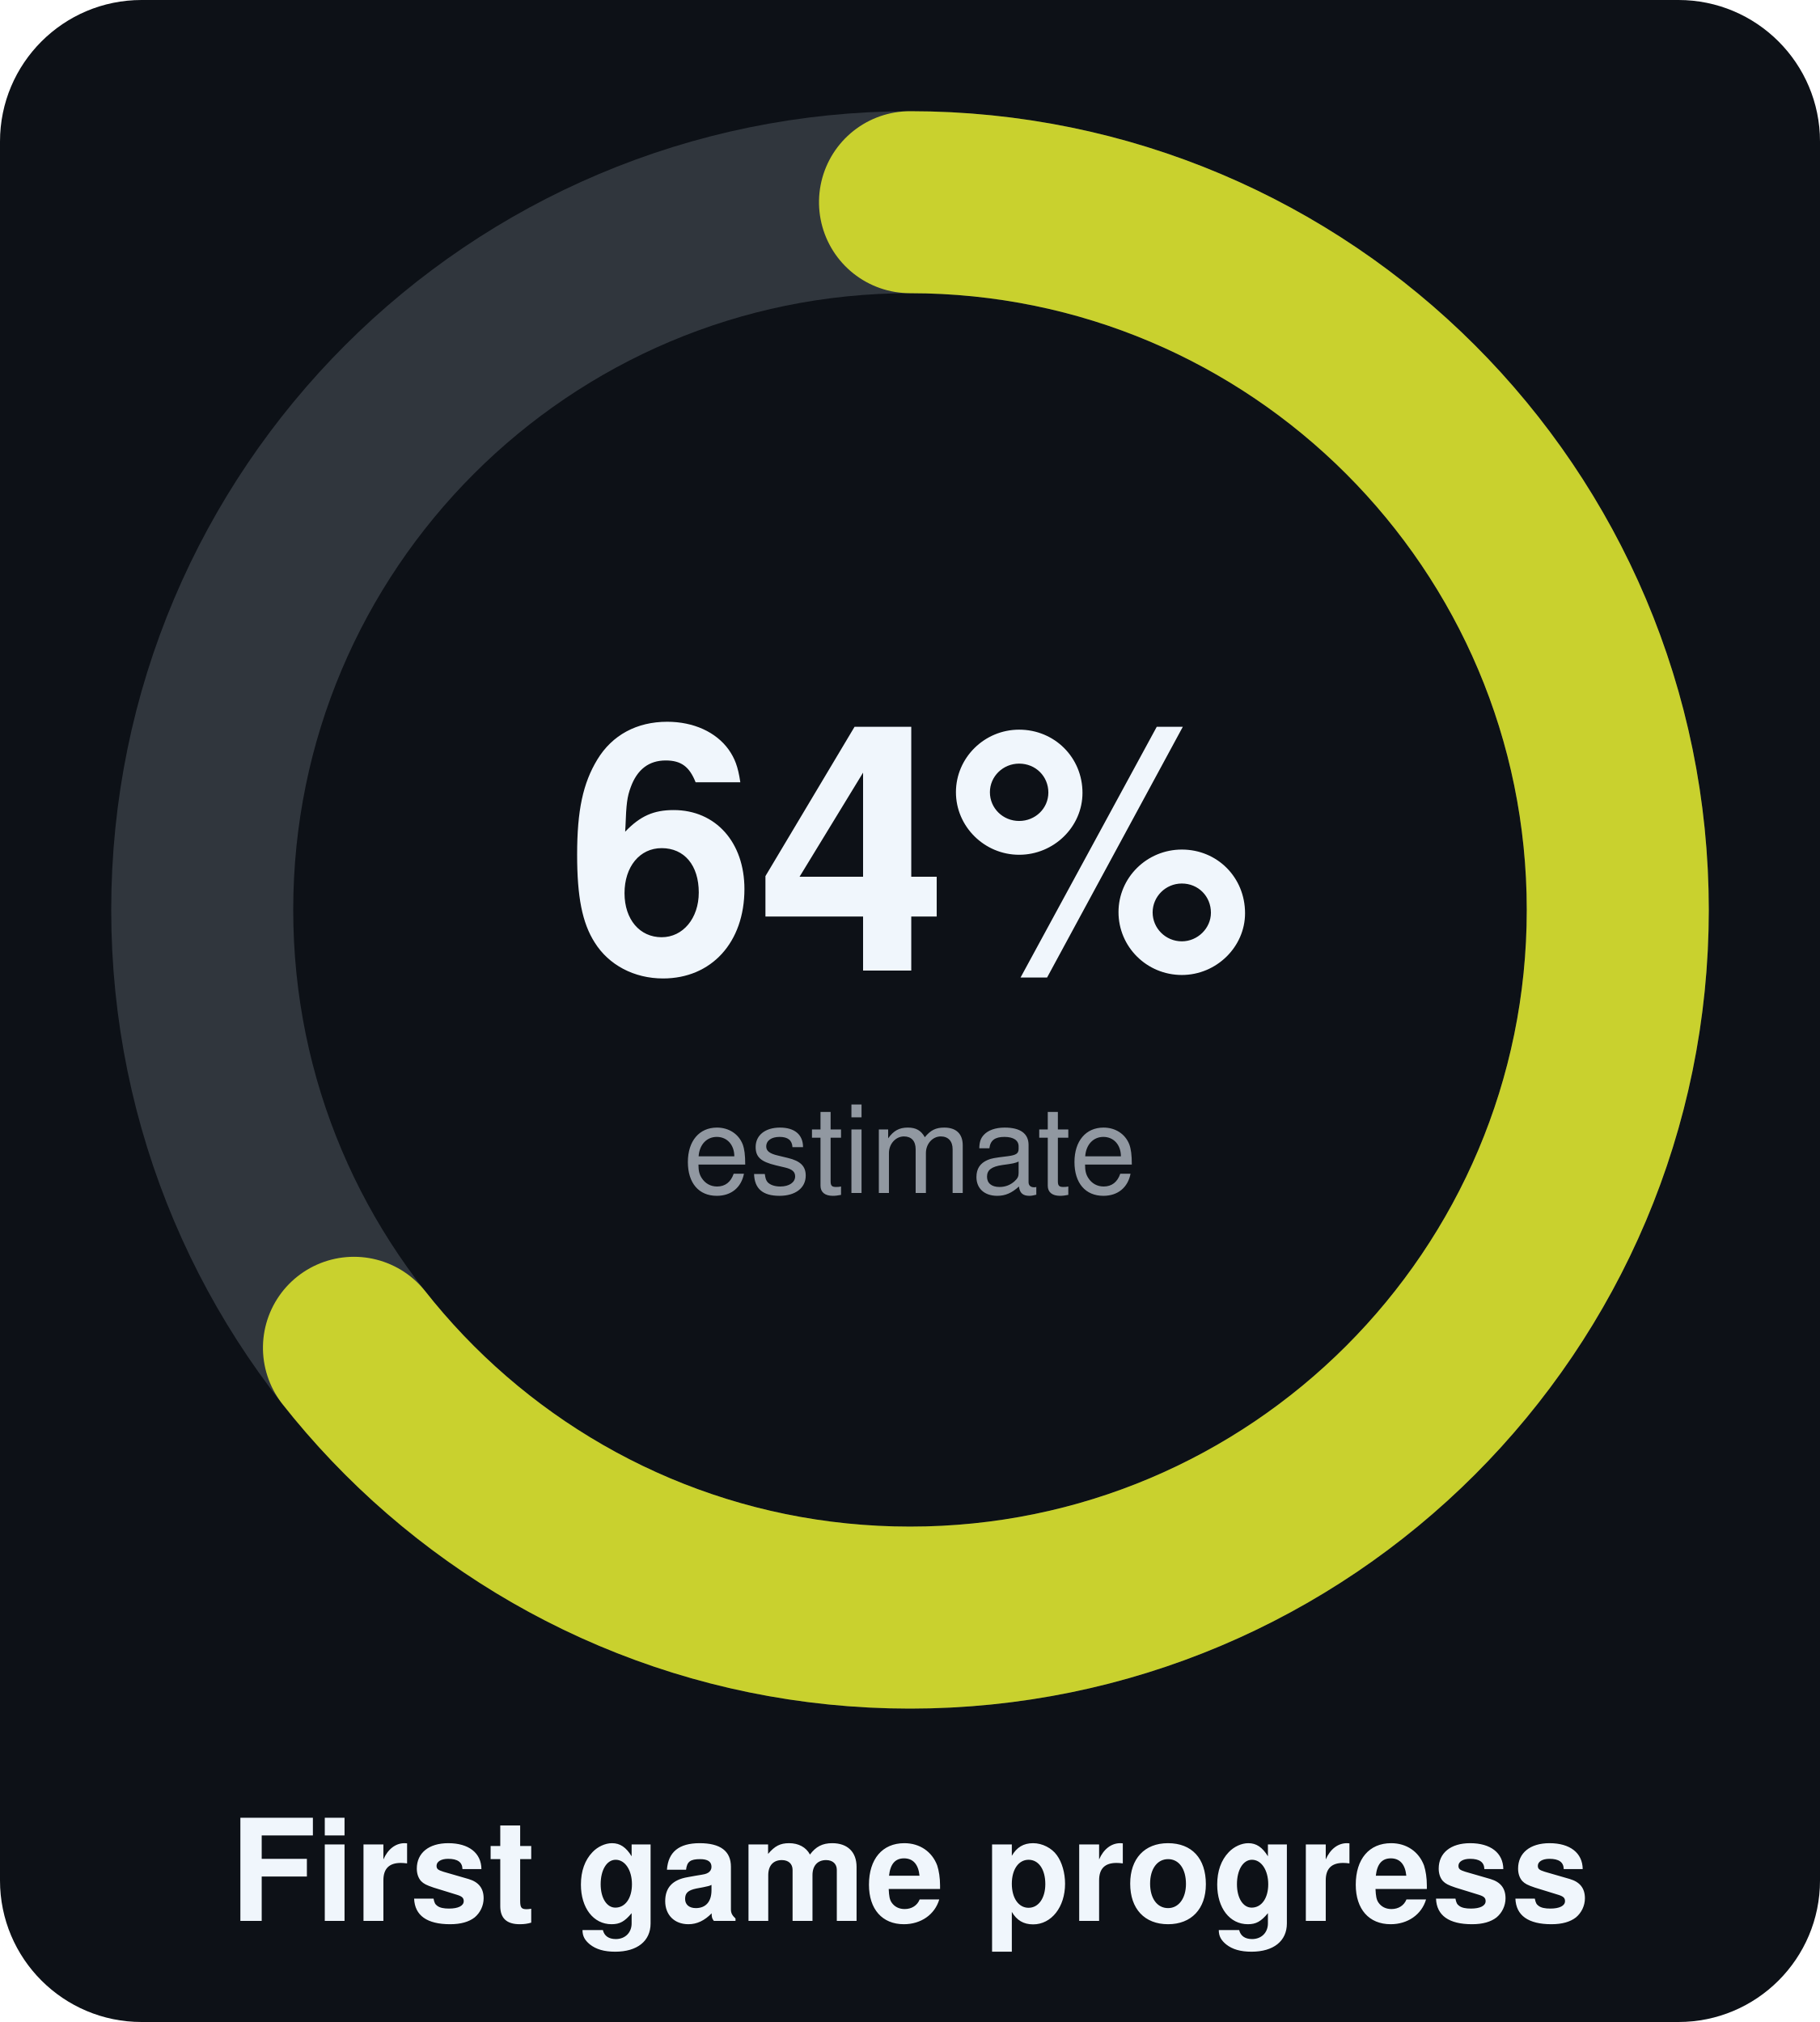
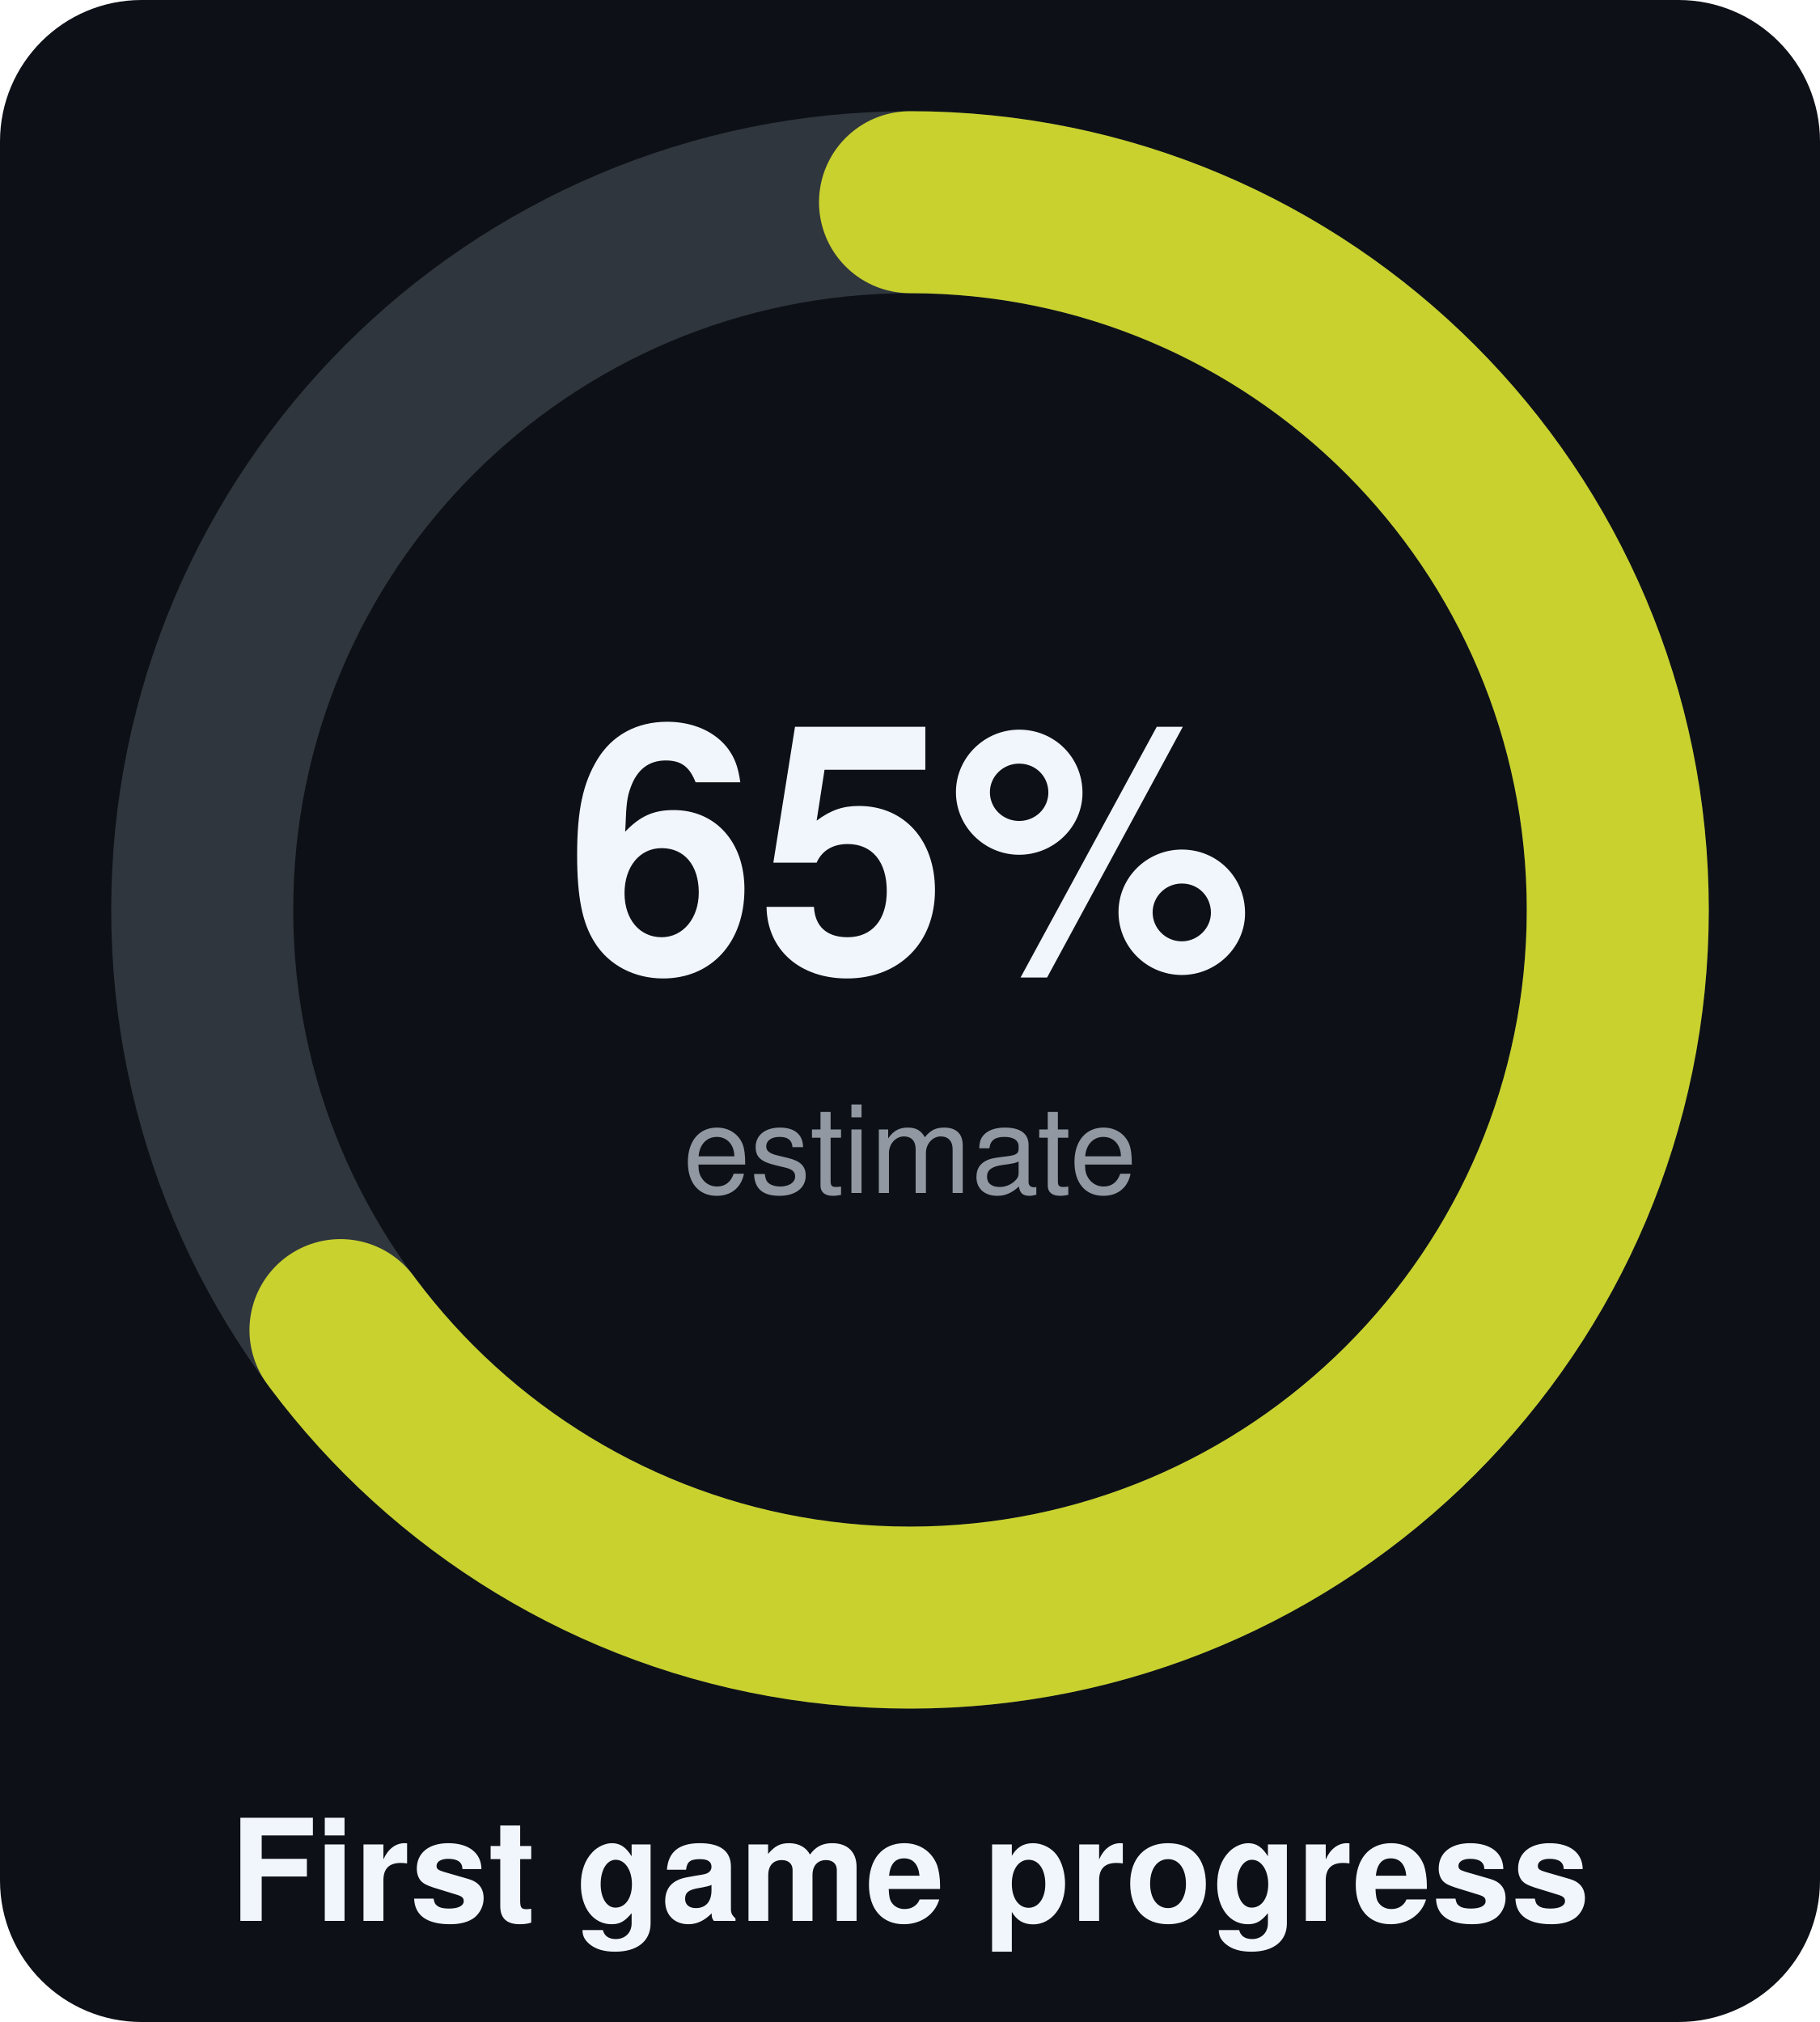
- <svg xmlns="http://www.w3.org/2000/svg" width="180" height="200" viewBox="0 0 180 200" role="img" aria-label="Overall progress estimate 64 percent">
+ <svg xmlns="http://www.w3.org/2000/svg" width="180" height="200" viewBox="0 0 180 200" role="img" aria-label="Overall progress estimate 65 percent">
  <style>.t{fill:#f0f6fc;font-family:Segoe UI,Helvetica,Arial,sans-serif}.m{fill:#9198a1;font-family:Segoe UI,Helvetica,Arial,sans-serif}</style>
  <rect width="180" height="200" rx="14" fill="#0d1117" />
  <circle cx="90" cy="90" r="70" fill="none" stroke="#30363d" stroke-width="18" />
-   <circle cx="90" cy="90" r="70" fill="none" stroke="#c9d12e" stroke-width="18" stroke-linecap="round" stroke-dasharray="283.2 439.8" transform="rotate(-90 90 90)" />
-   <text class="t" x="90" y="96" text-anchor="middle" font-size="34" font-weight="700">64%</text>
+   <circle cx="90" cy="90" r="70" fill="none" stroke="#c9d12e" stroke-width="18" stroke-linecap="round" stroke-dasharray="285.4 439.8" transform="rotate(-90 90 90)" />
+   <text class="t" x="90" y="96" text-anchor="middle" font-size="34" font-weight="700">65%</text>
  <text class="m" x="90" y="118" text-anchor="middle" font-size="12">estimate</text>
  <text class="t" x="90" y="190" text-anchor="middle" font-size="14" font-weight="600">First game progress</text>
</svg>
